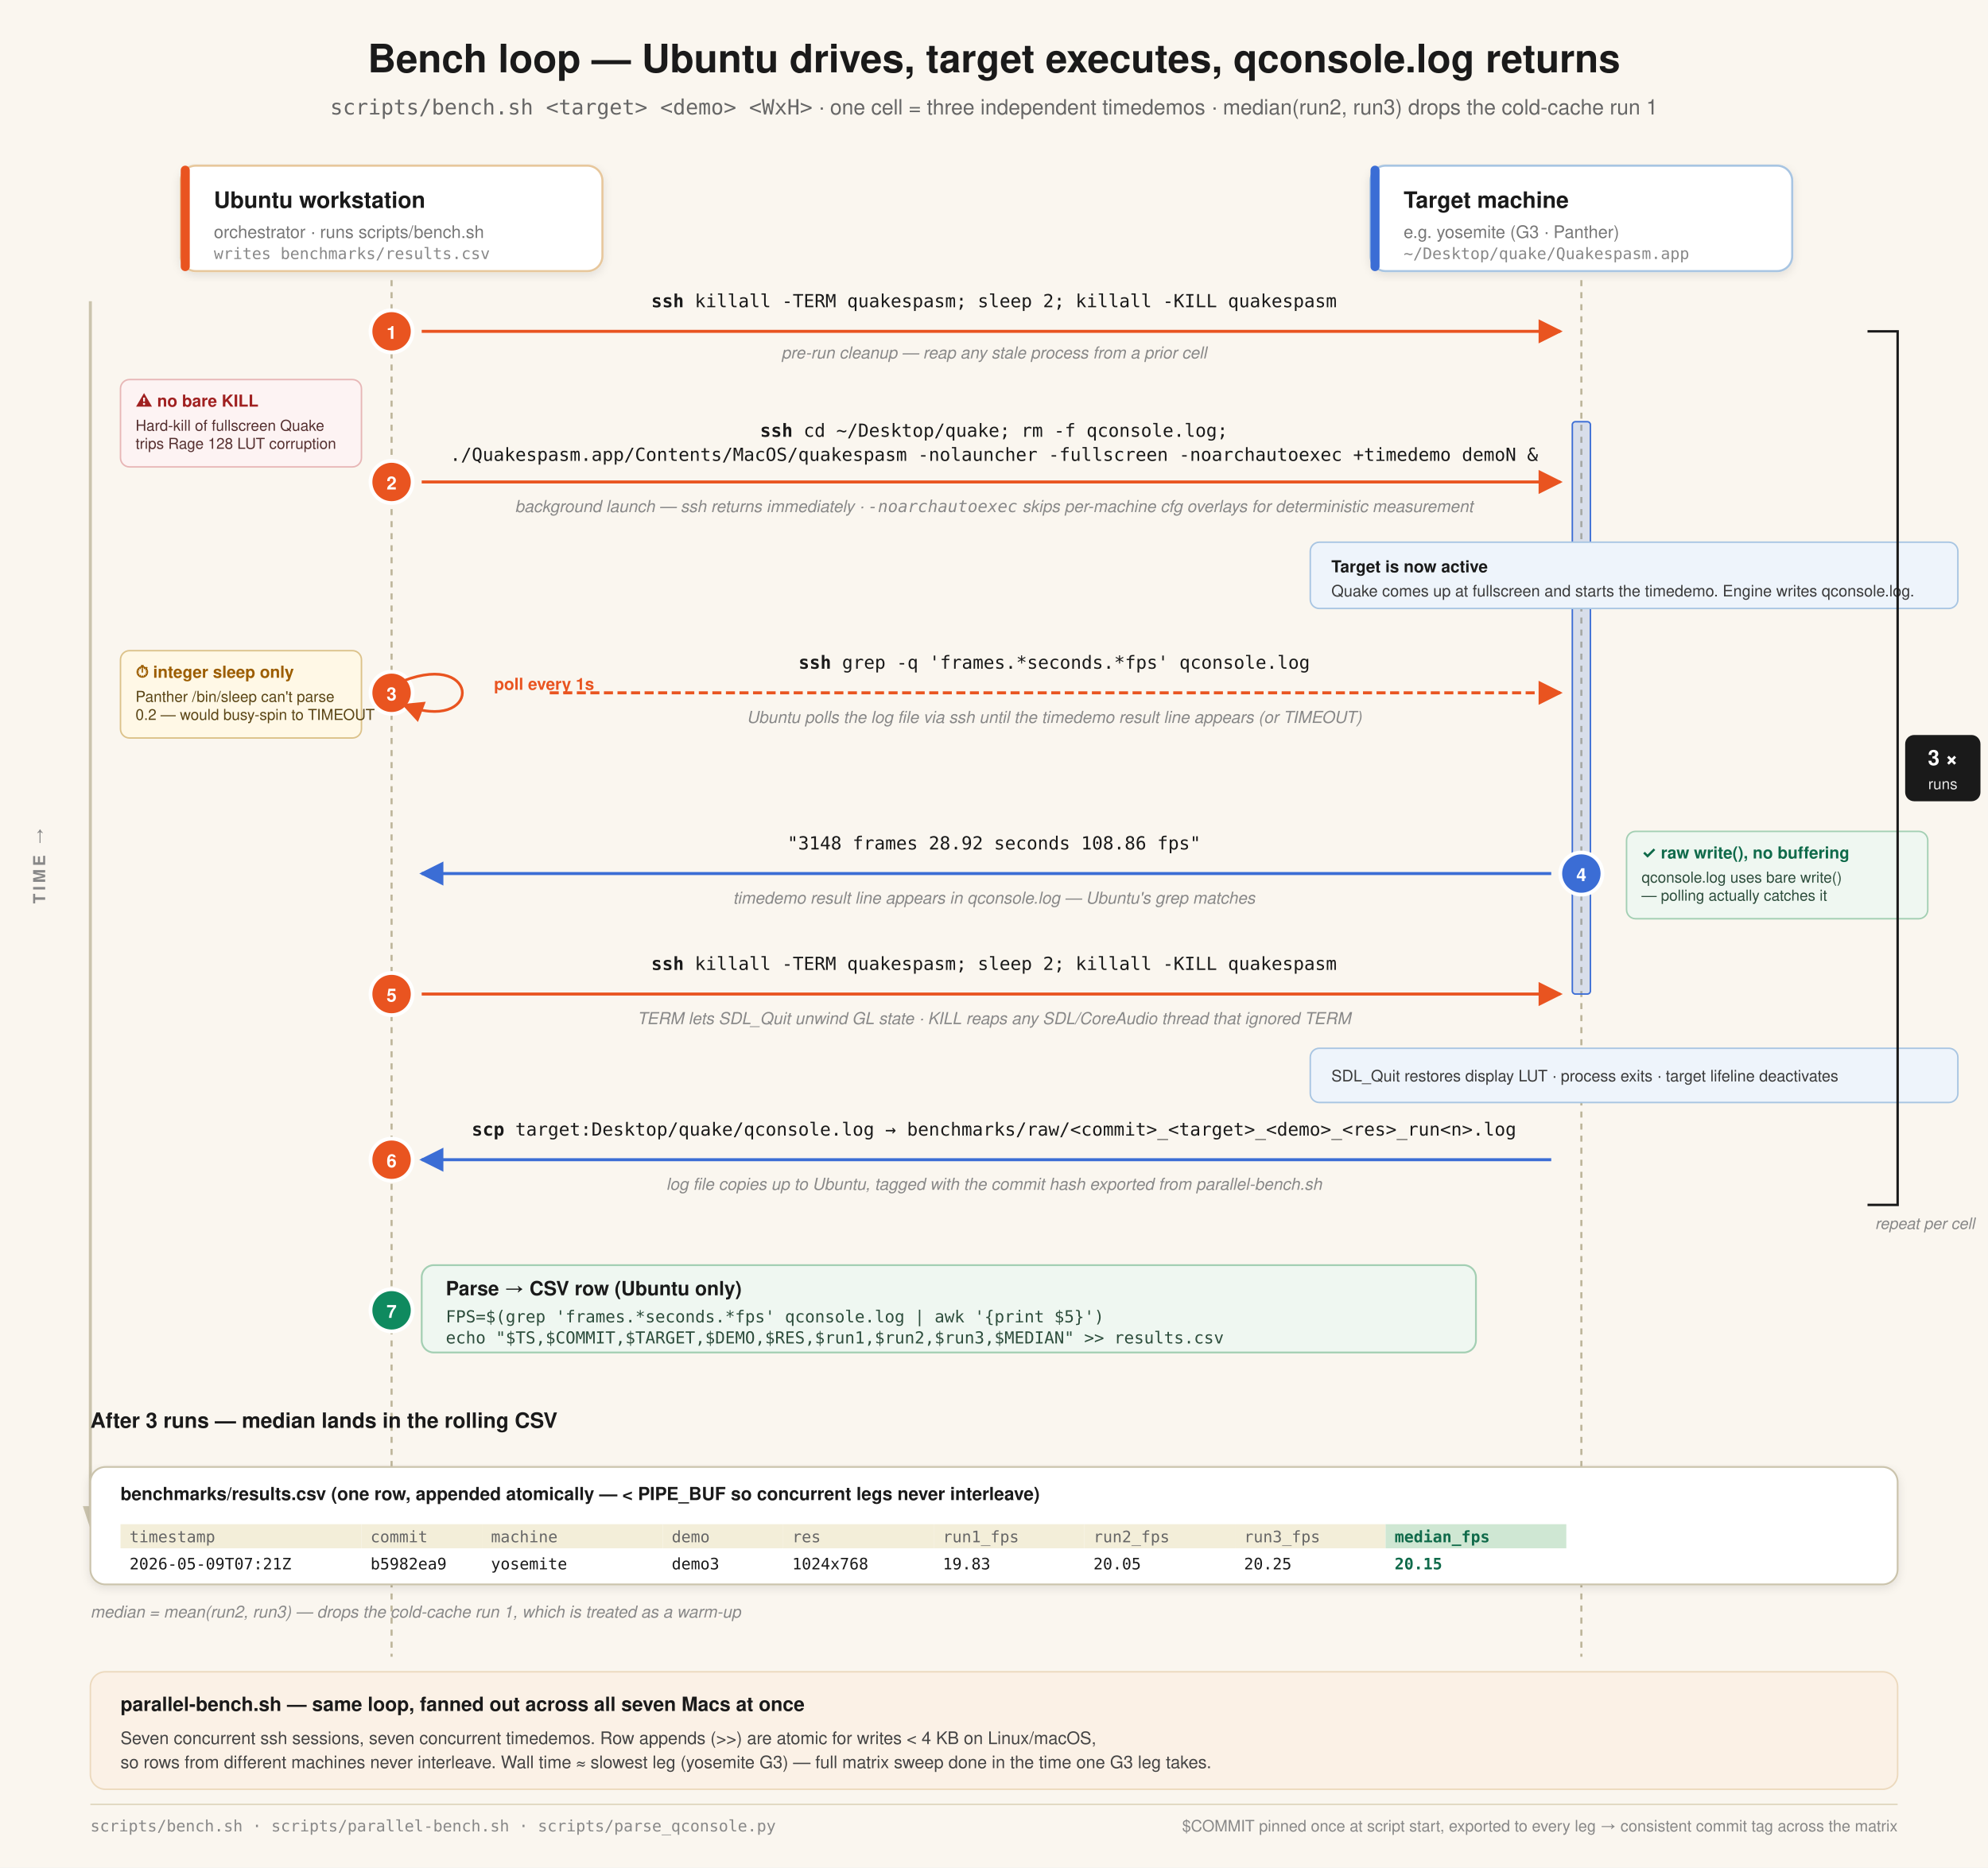
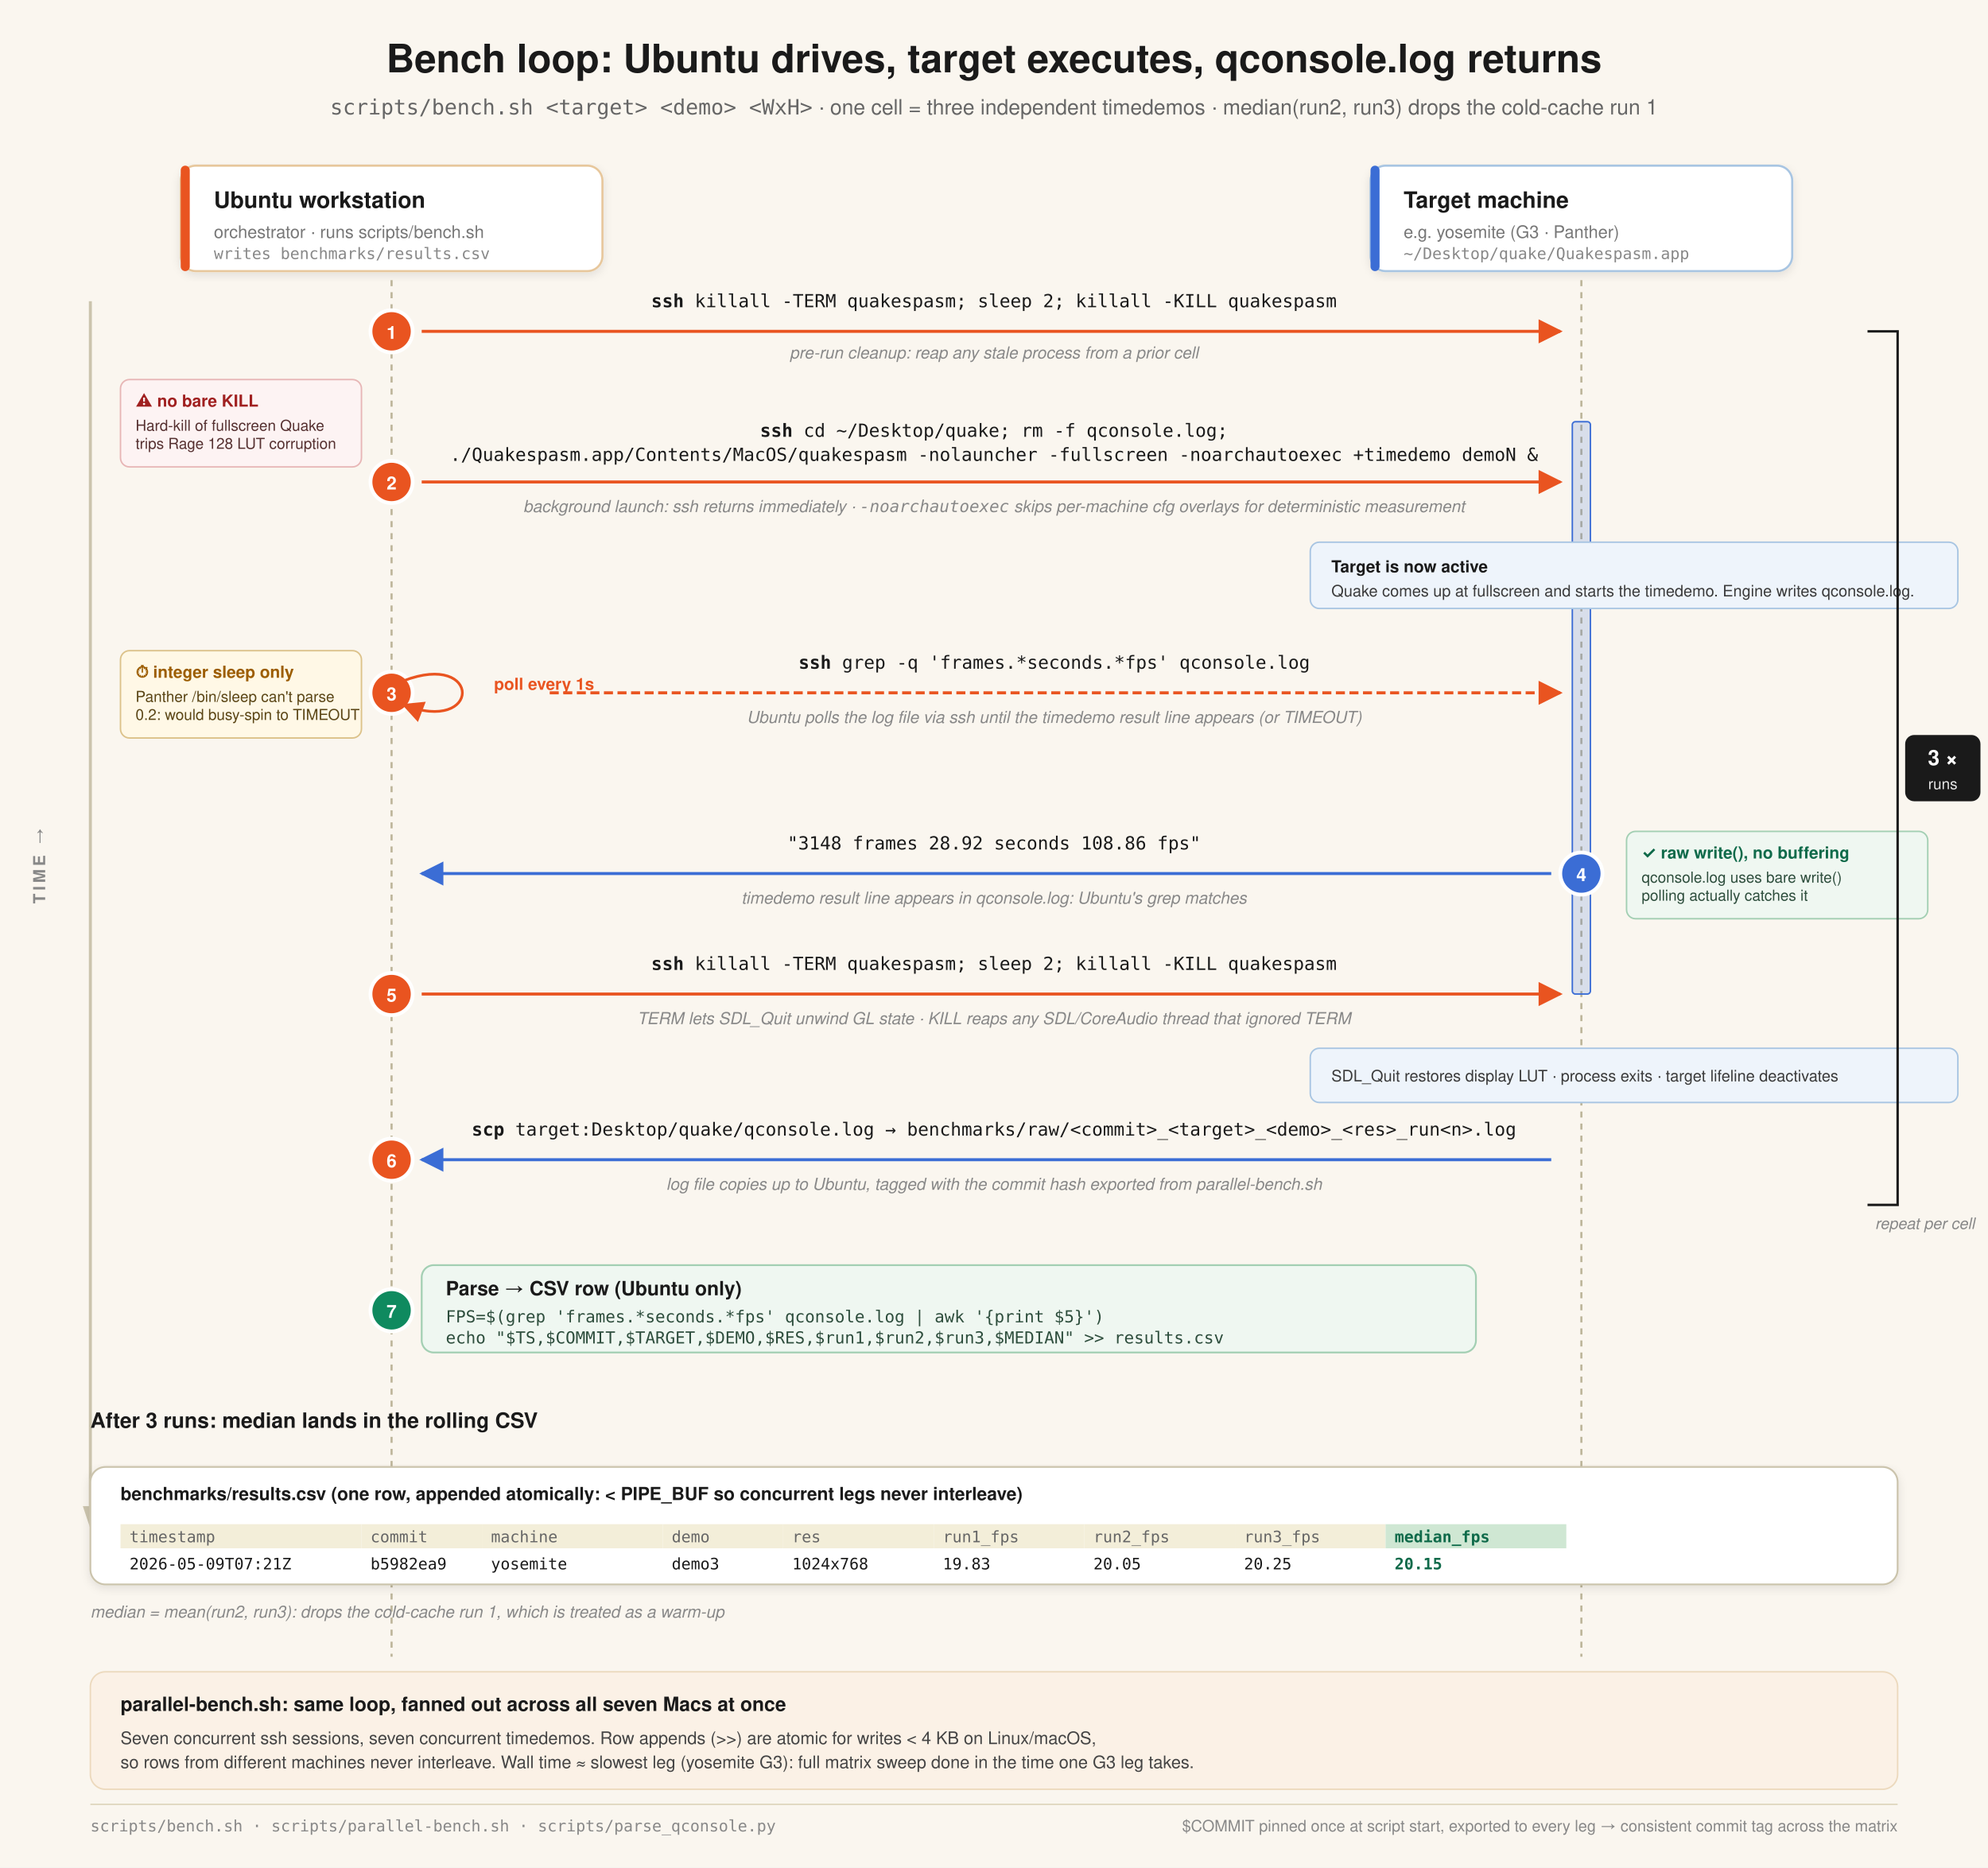
<svg xmlns="http://www.w3.org/2000/svg" viewBox="0 0 1320 1240" font-family="-apple-system, system-ui, 'Segoe UI', Helvetica, Arial, sans-serif">
  <defs>
    <marker id="bl-orange" viewBox="0 0 10 10" refX="9" refY="5" markerWidth="8" markerHeight="8" orient="auto-start-reverse">
      <path d="M 0 0 L 10 5 L 0 10 z" fill="#e95420" />
    </marker>
    <marker id="bl-blue" viewBox="0 0 10 10" refX="9" refY="5" markerWidth="8" markerHeight="8" orient="auto-start-reverse">
      <path d="M 0 0 L 10 5 L 0 10 z" fill="#3b6dd5" />
    </marker>
    <marker id="bl-green" viewBox="0 0 10 10" refX="9" refY="5" markerWidth="8" markerHeight="8" orient="auto-start-reverse">
      <path d="M 0 0 L 10 5 L 0 10 z" fill="#0f8a5f" />
    </marker>
    <marker id="bl-ink" viewBox="0 0 10 10" refX="9" refY="5" markerWidth="7" markerHeight="7" orient="auto-start-reverse">
      <path d="M 0 0 L 10 5 L 0 10 z" fill="#3a3a3a" />
    </marker>
    <filter id="bl-shadow" x="-5%" y="-5%" width="110%" height="115%">
      <feDropShadow dx="0" dy="2" stdDeviation="3" flood-opacity="0.10" />
    </filter>
  </defs>
  <rect width="1320" height="1240" fill="#faf6ef" />
-   <text x="660" y="48" text-anchor="middle" font-size="26" font-weight="700" fill="#1a1a1a">Bench loop — Ubuntu drives, target executes, qconsole.log returns</text>
+   <text x="660" y="48" text-anchor="middle" font-size="26" font-weight="700" fill="#1a1a1a">Bench loop: Ubuntu drives, target executes, qconsole.log returns</text>
  <text x="660" y="76" text-anchor="middle" font-size="14" fill="#666">
    <tspan font-family="ui-monospace, Menlo, Consolas, monospace">scripts/bench.sh &lt;target&gt; &lt;demo&gt; &lt;WxH&gt;</tspan> · one cell = three independent timedemos · median(run2, run3) drops the cold-cache run 1</text>
  <g transform="translate(120, 110)">
    <rect x="0" y="0" width="280" height="70" rx="10" fill="#ffffff" stroke="#e7c79c" stroke-width="1.4" filter="url(#bl-shadow)" />
    <rect x="0" y="0" width="6" height="70" rx="3" fill="#e95420" />
    <text x="22" y="28" font-size="15" font-weight="700" fill="#1a1a1a">Ubuntu workstation</text>
    <text x="22" y="48" font-size="11.5" fill="#777">orchestrator · runs scripts/bench.sh</text>
    <text x="22" y="62" font-family="ui-monospace, Menlo, Consolas, monospace" font-size="10.5" fill="#888">writes benchmarks/results.csv</text>
  </g>
  <g transform="translate(910, 110)">
    <rect x="0" y="0" width="280" height="70" rx="10" fill="#ffffff" stroke="#a8c5e2" stroke-width="1.4" filter="url(#bl-shadow)" />
    <rect x="0" y="0" width="6" height="70" rx="3" fill="#3b6dd5" />
    <text x="22" y="28" font-size="15" font-weight="700" fill="#1a1a1a">Target machine</text>
    <text x="22" y="48" font-size="11.5" fill="#777">e.g. yosemite (G3 · Panther)</text>
    <text x="22" y="62" font-family="ui-monospace, Menlo, Consolas, monospace" font-size="10.5" fill="#888">~/Desktop/quake/Quakespasm.app</text>
  </g>
  <g stroke="#bdb59a" stroke-width="1.4" stroke-dasharray="4 4">
    <line x1="260" y1="186" x2="260" y2="1100" />
    <line x1="1050" y1="186" x2="1050" y2="1100" />
  </g>
  <g transform="translate(60, 200)">
    <line x1="0" y1="0" x2="0" y2="800" stroke="#cbc4ad" stroke-width="2" />
    <path d="M -5 800 L 0 815 L 5 800 z" fill="#cbc4ad" />
    <text x="-30" y="400" font-size="11" font-weight="600" fill="#888" letter-spacing="2" transform="rotate(-90, -30, 400)">TIME →</text>
  </g>
  <rect x="1044" y="280" width="12" height="380" rx="2" fill="#3b6dd5" opacity="0.18" />
  <rect x="1044" y="280" width="12" height="380" rx="2" fill="none" stroke="#3b6dd5" stroke-width="1" />
  <g transform="translate(0, 220)">
    <circle cx="260" cy="0" r="14" fill="#e95420" stroke="#fff" stroke-width="2.5" />
    <text x="260" y="5" text-anchor="middle" font-size="12" font-weight="700" fill="#fff">1</text>
    <line x1="280" y1="0" x2="1036" y2="0" stroke="#e95420" stroke-width="2" marker-end="url(#bl-orange)" />
    <text x="660" y="-16" text-anchor="middle" font-family="ui-monospace, Menlo, Consolas, monospace" font-size="12" fill="#1a1a1a">
      <tspan font-weight="700">ssh</tspan>  killall -TERM quakespasm; sleep 2; killall -KILL quakespasm</text>
-     <text x="660" y="18" text-anchor="middle" font-size="11" fill="#888" font-style="italic">pre-run cleanup — reap any stale process from a prior cell</text>
+     <text x="660" y="18" text-anchor="middle" font-size="11" fill="#888" font-style="italic">pre-run cleanup: reap any stale process from a prior cell</text>
  </g>
  <g transform="translate(80, 252)">
    <rect x="0" y="0" width="160" height="58" rx="6" fill="#fdf3f3" stroke="#e7b6b6" stroke-width="1" />
    <text x="10" y="18" font-size="11" font-weight="700" fill="#a02020">⚠ no bare KILL</text>
    <text x="10" y="34" font-size="10" fill="#553030">Hard-kill of fullscreen Quake</text>
    <text x="10" y="46" font-size="10" fill="#553030">trips Rage 128 LUT corruption</text>
  </g>
  <g transform="translate(0, 320)">
    <circle cx="260" cy="0" r="14" fill="#e95420" stroke="#fff" stroke-width="2.5" />
    <text x="260" y="5" text-anchor="middle" font-size="12" font-weight="700" fill="#fff">2</text>
    <line x1="280" y1="0" x2="1036" y2="0" stroke="#e95420" stroke-width="2" marker-end="url(#bl-orange)" />
    <text x="660" y="-30" text-anchor="middle" font-family="ui-monospace, Menlo, Consolas, monospace" font-size="12" fill="#1a1a1a">
      <tspan font-weight="700">ssh</tspan>  cd ~/Desktop/quake; rm -f qconsole.log;</text>
    <text x="660" y="-14" text-anchor="middle" font-family="ui-monospace, Menlo, Consolas, monospace" font-size="12" fill="#1a1a1a">      ./Quakespasm.app/Contents/MacOS/quakespasm -nolauncher -fullscreen -noarchautoexec +timedemo demoN &amp;</text>
-     <text x="660" y="20" text-anchor="middle" font-size="11" fill="#888" font-style="italic">background launch — ssh returns immediately · <tspan font-family="ui-monospace, Menlo, Consolas, monospace">-noarchautoexec</tspan> skips per-machine cfg overlays for deterministic measurement</text>
+     <text x="660" y="20" text-anchor="middle" font-size="11" fill="#888" font-style="italic">background launch: ssh returns immediately · <tspan font-family="ui-monospace, Menlo, Consolas, monospace">-noarchautoexec</tspan> skips per-machine cfg overlays for deterministic measurement</text>
  </g>
  <g transform="translate(870, 360)">
    <rect x="0" y="0" width="430" height="44" rx="6" fill="#eef4fb" stroke="#a8c5e2" stroke-width="1" />
    <text x="14" y="20" font-size="11" font-weight="700" fill="#1a1a1a">Target is now active</text>
    <text x="14" y="36" font-size="10.5" fill="#3a3a3a">Quake comes up at fullscreen and starts the timedemo. Engine writes qconsole.log.</text>
  </g>
  <g transform="translate(0, 460)">
    <circle cx="260" cy="0" r="14" fill="#e95420" stroke="#fff" stroke-width="2.5" />
    <text x="260" y="5" text-anchor="middle" font-size="12" font-weight="700" fill="#fff">3</text>
    <path d="M 268 -8 C 320 -28 320 28 268 8" stroke="#e95420" stroke-width="1.8" fill="none" marker-end="url(#bl-orange)" />
    <text x="328" y="-2" font-size="11" font-weight="700" fill="#e95420">poll every 1s</text>
    <line x1="365" y1="0" x2="1036" y2="0" stroke="#e95420" stroke-width="2" stroke-dasharray="6 3" marker-end="url(#bl-orange)" />
    <text x="700" y="-16" text-anchor="middle" font-family="ui-monospace, Menlo, Consolas, monospace" font-size="12" fill="#1a1a1a">
      <tspan font-weight="700">ssh</tspan>  grep -q 'frames.*seconds.*fps' qconsole.log</text>
    <text x="700" y="20" text-anchor="middle" font-size="11" fill="#888" font-style="italic">Ubuntu polls the log file via ssh until the timedemo result line appears (or TIMEOUT)</text>
  </g>
  <g transform="translate(80, 432)">
    <rect x="0" y="0" width="160" height="58" rx="6" fill="#fff8e6" stroke="#dcc28a" stroke-width="1" />
    <text x="10" y="18" font-size="11" font-weight="700" fill="#9c5d00">⏱ integer sleep only</text>
    <text x="10" y="34" font-size="10" fill="#5a4515">Panther /bin/sleep can't parse</text>
-     <text x="10" y="46" font-size="10" fill="#5a4515">0.2 — would busy-spin to TIMEOUT</text>
+     <text x="10" y="46" font-size="10" fill="#5a4515">0.2: would busy-spin to TIMEOUT</text>
  </g>
  <g transform="translate(0, 580)">
    <circle cx="1050" cy="0" r="14" fill="#3b6dd5" stroke="#fff" stroke-width="2.5" />
    <text x="1050" y="5" text-anchor="middle" font-size="12" font-weight="700" fill="#fff">4</text>
    <line x1="1030" y1="0" x2="280" y2="0" stroke="#3b6dd5" stroke-width="2" marker-end="url(#bl-blue)" />
    <text x="660" y="-16" text-anchor="middle" font-family="ui-monospace, Menlo, Consolas, monospace" font-size="12" fill="#1a1a1a">"3148 frames 28.92 seconds 108.86 fps"</text>
-     <text x="660" y="20" text-anchor="middle" font-size="11" fill="#888" font-style="italic">timedemo result line appears in qconsole.log — Ubuntu's grep matches</text>
+     <text x="660" y="20" text-anchor="middle" font-size="11" fill="#888" font-style="italic">timedemo result line appears in qconsole.log: Ubuntu's grep matches</text>
  </g>
  <g transform="translate(1080, 552)">
    <rect x="0" y="0" width="200" height="58" rx="6" fill="#eff7f1" stroke="#a3cfb3" stroke-width="1" />
    <text x="10" y="18" font-size="11" font-weight="700" fill="#0f6a4a">✓ raw write(), no buffering</text>
    <text x="10" y="34" font-size="10" fill="#2d4d3c">qconsole.log uses bare write()</text>
-     <text x="10" y="46" font-size="10" fill="#2d4d3c">— polling actually catches it</text>
+     <text x="10" y="46" font-size="10" fill="#2d4d3c">polling actually catches it</text>
  </g>
  <g transform="translate(0, 660)">
    <circle cx="260" cy="0" r="14" fill="#e95420" stroke="#fff" stroke-width="2.5" />
    <text x="260" y="5" text-anchor="middle" font-size="12" font-weight="700" fill="#fff">5</text>
    <line x1="280" y1="0" x2="1036" y2="0" stroke="#e95420" stroke-width="2" marker-end="url(#bl-orange)" />
    <text x="660" y="-16" text-anchor="middle" font-family="ui-monospace, Menlo, Consolas, monospace" font-size="12" fill="#1a1a1a">
      <tspan font-weight="700">ssh</tspan>  killall -TERM quakespasm; sleep 2; killall -KILL quakespasm</text>
    <text x="660" y="20" text-anchor="middle" font-size="11" fill="#888" font-style="italic">TERM lets SDL_Quit unwind GL state · KILL reaps any SDL/CoreAudio thread that ignored TERM</text>
  </g>
  <g transform="translate(870, 696)">
    <rect x="0" y="0" width="430" height="36" rx="6" fill="#eef4fb" stroke="#a8c5e2" stroke-width="1" />
    <text x="14" y="22" font-size="10.5" fill="#3a3a3a">SDL_Quit restores display LUT · process exits · target lifeline deactivates</text>
  </g>
  <g transform="translate(0, 770)">
    <circle cx="260" cy="0" r="14" fill="#e95420" stroke="#fff" stroke-width="2.5" />
    <text x="260" y="5" text-anchor="middle" font-size="12" font-weight="700" fill="#fff">6</text>
    <line x1="1030" y1="0" x2="280" y2="0" stroke="#3b6dd5" stroke-width="2" marker-end="url(#bl-blue)" />
    <text x="660" y="-16" text-anchor="middle" font-family="ui-monospace, Menlo, Consolas, monospace" font-size="12" fill="#1a1a1a">
      <tspan font-weight="700">scp</tspan>  target:Desktop/quake/qconsole.log  →  benchmarks/raw/&lt;commit&gt;_&lt;target&gt;_&lt;demo&gt;_&lt;res&gt;_run&lt;n&gt;.log</text>
    <text x="660" y="20" text-anchor="middle" font-size="11" fill="#888" font-style="italic">log file copies up to Ubuntu, tagged with the commit hash exported from parallel-bench.sh</text>
  </g>
  <g transform="translate(0, 870)">
    <circle cx="260" cy="0" r="14" fill="#0f8a5f" stroke="#fff" stroke-width="2.5" />
    <text x="260" y="5" text-anchor="middle" font-size="12" font-weight="700" fill="#fff">7</text>
    <rect x="280" y="-30" width="700" height="58" rx="8" fill="#eff7f1" stroke="#a3cfb3" stroke-width="1.2" />
    <text x="296" y="-10" font-size="13" font-weight="700" fill="#1a1a1a">Parse → CSV row (Ubuntu only)</text>
    <g font-family="ui-monospace, Menlo, Consolas, monospace" font-size="11" fill="#2d4d3c">
      <text x="296" y="8">FPS=$(grep 'frames.*seconds.*fps' qconsole.log | awk '{print $5}')</text>
      <text x="296" y="22">echo "$TS,$COMMIT,$TARGET,$DEMO,$RES,$run1,$run2,$run3,$MEDIAN" &gt;&gt; results.csv</text>
    </g>
  </g>
  <g stroke="#1a1a1a" stroke-width="1.6" fill="none">
    <path d="M 1240 220 L 1260 220 L 1260 800 L 1240 800" />
  </g>
  <g transform="translate(1265, 510)">
    <rect x="0" y="-22" width="50" height="44" rx="6" fill="#1a1a1a" />
    <text x="25" y="-2" text-anchor="middle" font-size="14" font-weight="700" fill="#fff">3 ×</text>
    <text x="25" y="14" text-anchor="middle" font-size="10" fill="#e7e7e7">runs</text>
  </g>
  <text x="1245" y="816" font-size="10.5" fill="#888" font-style="italic">repeat per cell</text>
  <g transform="translate(60, 950)">
-     <text x="0" y="-2" font-size="14" font-weight="700" fill="#1a1a1a">After 3 runs — median lands in the rolling CSV</text>
+     <text x="0" y="-2" font-size="14" font-weight="700" fill="#1a1a1a">After 3 runs: median lands in the rolling CSV</text>
    <g transform="translate(0, 24)">
      <rect x="0" y="0" width="1200" height="78" rx="10" fill="#ffffff" stroke="#cbc4ad" stroke-width="1.2" filter="url(#bl-shadow)" />
-       <text x="20" y="22" font-size="12" font-weight="700" fill="#1a1a1a">benchmarks/results.csv  (one row, appended atomically — &lt; PIPE_BUF so concurrent legs never interleave)</text>
+       <text x="20" y="22" font-size="12" font-weight="700" fill="#1a1a1a">benchmarks/results.csv  (one row, appended atomically: &lt; PIPE_BUF so concurrent legs never interleave)</text>
      <g font-family="ui-monospace, Menlo, Consolas, monospace" font-size="10.5">
        <g transform="translate(20, 38)">
          <rect x="0" y="0" width="160" height="16" fill="#f3eed9" />
          <text x="6" y="12" fill="#666">timestamp</text>
          <rect x="160" y="0" width="80" height="16" fill="#f3eed9" />
          <text x="166" y="12" fill="#666">commit</text>
          <rect x="240" y="0" width="120" height="16" fill="#f3eed9" />
          <text x="246" y="12" fill="#666">machine</text>
          <rect x="360" y="0" width="80" height="16" fill="#f3eed9" />
          <text x="366" y="12" fill="#666">demo</text>
          <rect x="440" y="0" width="100" height="16" fill="#f3eed9" />
          <text x="446" y="12" fill="#666">res</text>
          <rect x="540" y="0" width="100" height="16" fill="#f3eed9" />
          <text x="546" y="12" fill="#666">run1_fps</text>
          <rect x="640" y="0" width="100" height="16" fill="#f3eed9" />
          <text x="646" y="12" fill="#666">run2_fps</text>
          <rect x="740" y="0" width="100" height="16" fill="#f3eed9" />
          <text x="746" y="12" fill="#666">run3_fps</text>
          <rect x="840" y="0" width="120" height="16" fill="#cfe7d3" />
          <text x="846" y="12" fill="#0f6a4a" font-weight="700">median_fps</text>
        </g>
        <g transform="translate(20, 56)" fill="#1a1a1a">
          <text x="6" y="12">2026-05-09T07:21Z</text>
          <text x="166" y="12">b5982ea9</text>
          <text x="246" y="12">yosemite</text>
          <text x="366" y="12">demo3</text>
          <text x="446" y="12">1024x768</text>
          <text x="546" y="12">19.83</text>
          <text x="646" y="12">20.05</text>
          <text x="746" y="12">20.25</text>
          <text x="846" y="12" fill="#0f6a4a" font-weight="700">20.15</text>
        </g>
      </g>
    </g>
-     <text x="0" y="124" font-size="11" fill="#888" font-style="italic">median = mean(run2, run3) — drops the cold-cache run 1, which is treated as a warm-up</text>
+     <text x="0" y="124" font-size="11" fill="#888" font-style="italic">median = mean(run2, run3): drops the cold-cache run 1, which is treated as a warm-up</text>
  </g>
  <g transform="translate(60, 1110)">
    <rect x="0" y="0" width="1200" height="78" rx="10" fill="#fbf1e6" stroke="#ecd9bd" stroke-width="1" />
-     <text x="20" y="26" font-size="13" font-weight="700" fill="#1a1a1a">parallel-bench.sh — same loop, fanned out across all seven Macs at once</text>
+     <text x="20" y="26" font-size="13" font-weight="700" fill="#1a1a1a">parallel-bench.sh: same loop, fanned out across all seven Macs at once</text>
    <text x="20" y="48" font-size="11.5" fill="#444">Seven concurrent ssh sessions, seven concurrent timedemos. Row appends (&gt;&gt;) are atomic for writes &lt; 4 KB on Linux/macOS,</text>
-     <text x="20" y="64" font-size="11.5" fill="#444">so rows from different machines never interleave. Wall time ≈ slowest leg (yosemite G3) — full matrix sweep done in the time one G3 leg takes.</text>
+     <text x="20" y="64" font-size="11.5" fill="#444">so rows from different machines never interleave. Wall time ≈ slowest leg (yosemite G3): full matrix sweep done in the time one G3 leg takes.</text>
  </g>
  <g transform="translate(60, 1212)">
    <line x1="0" y1="-14" x2="1200" y2="-14" stroke="#e0d8c0" stroke-width="1" />
    <text x="0" y="4" font-family="ui-monospace, Menlo, Consolas, monospace" font-size="10.5" fill="#888">scripts/bench.sh · scripts/parallel-bench.sh · scripts/parse_qconsole.py</text>
    <text x="1200" y="4" text-anchor="end" font-size="10.5" fill="#888">$COMMIT pinned once at script start, exported to every leg → consistent commit tag across the matrix</text>
  </g>
</svg>
